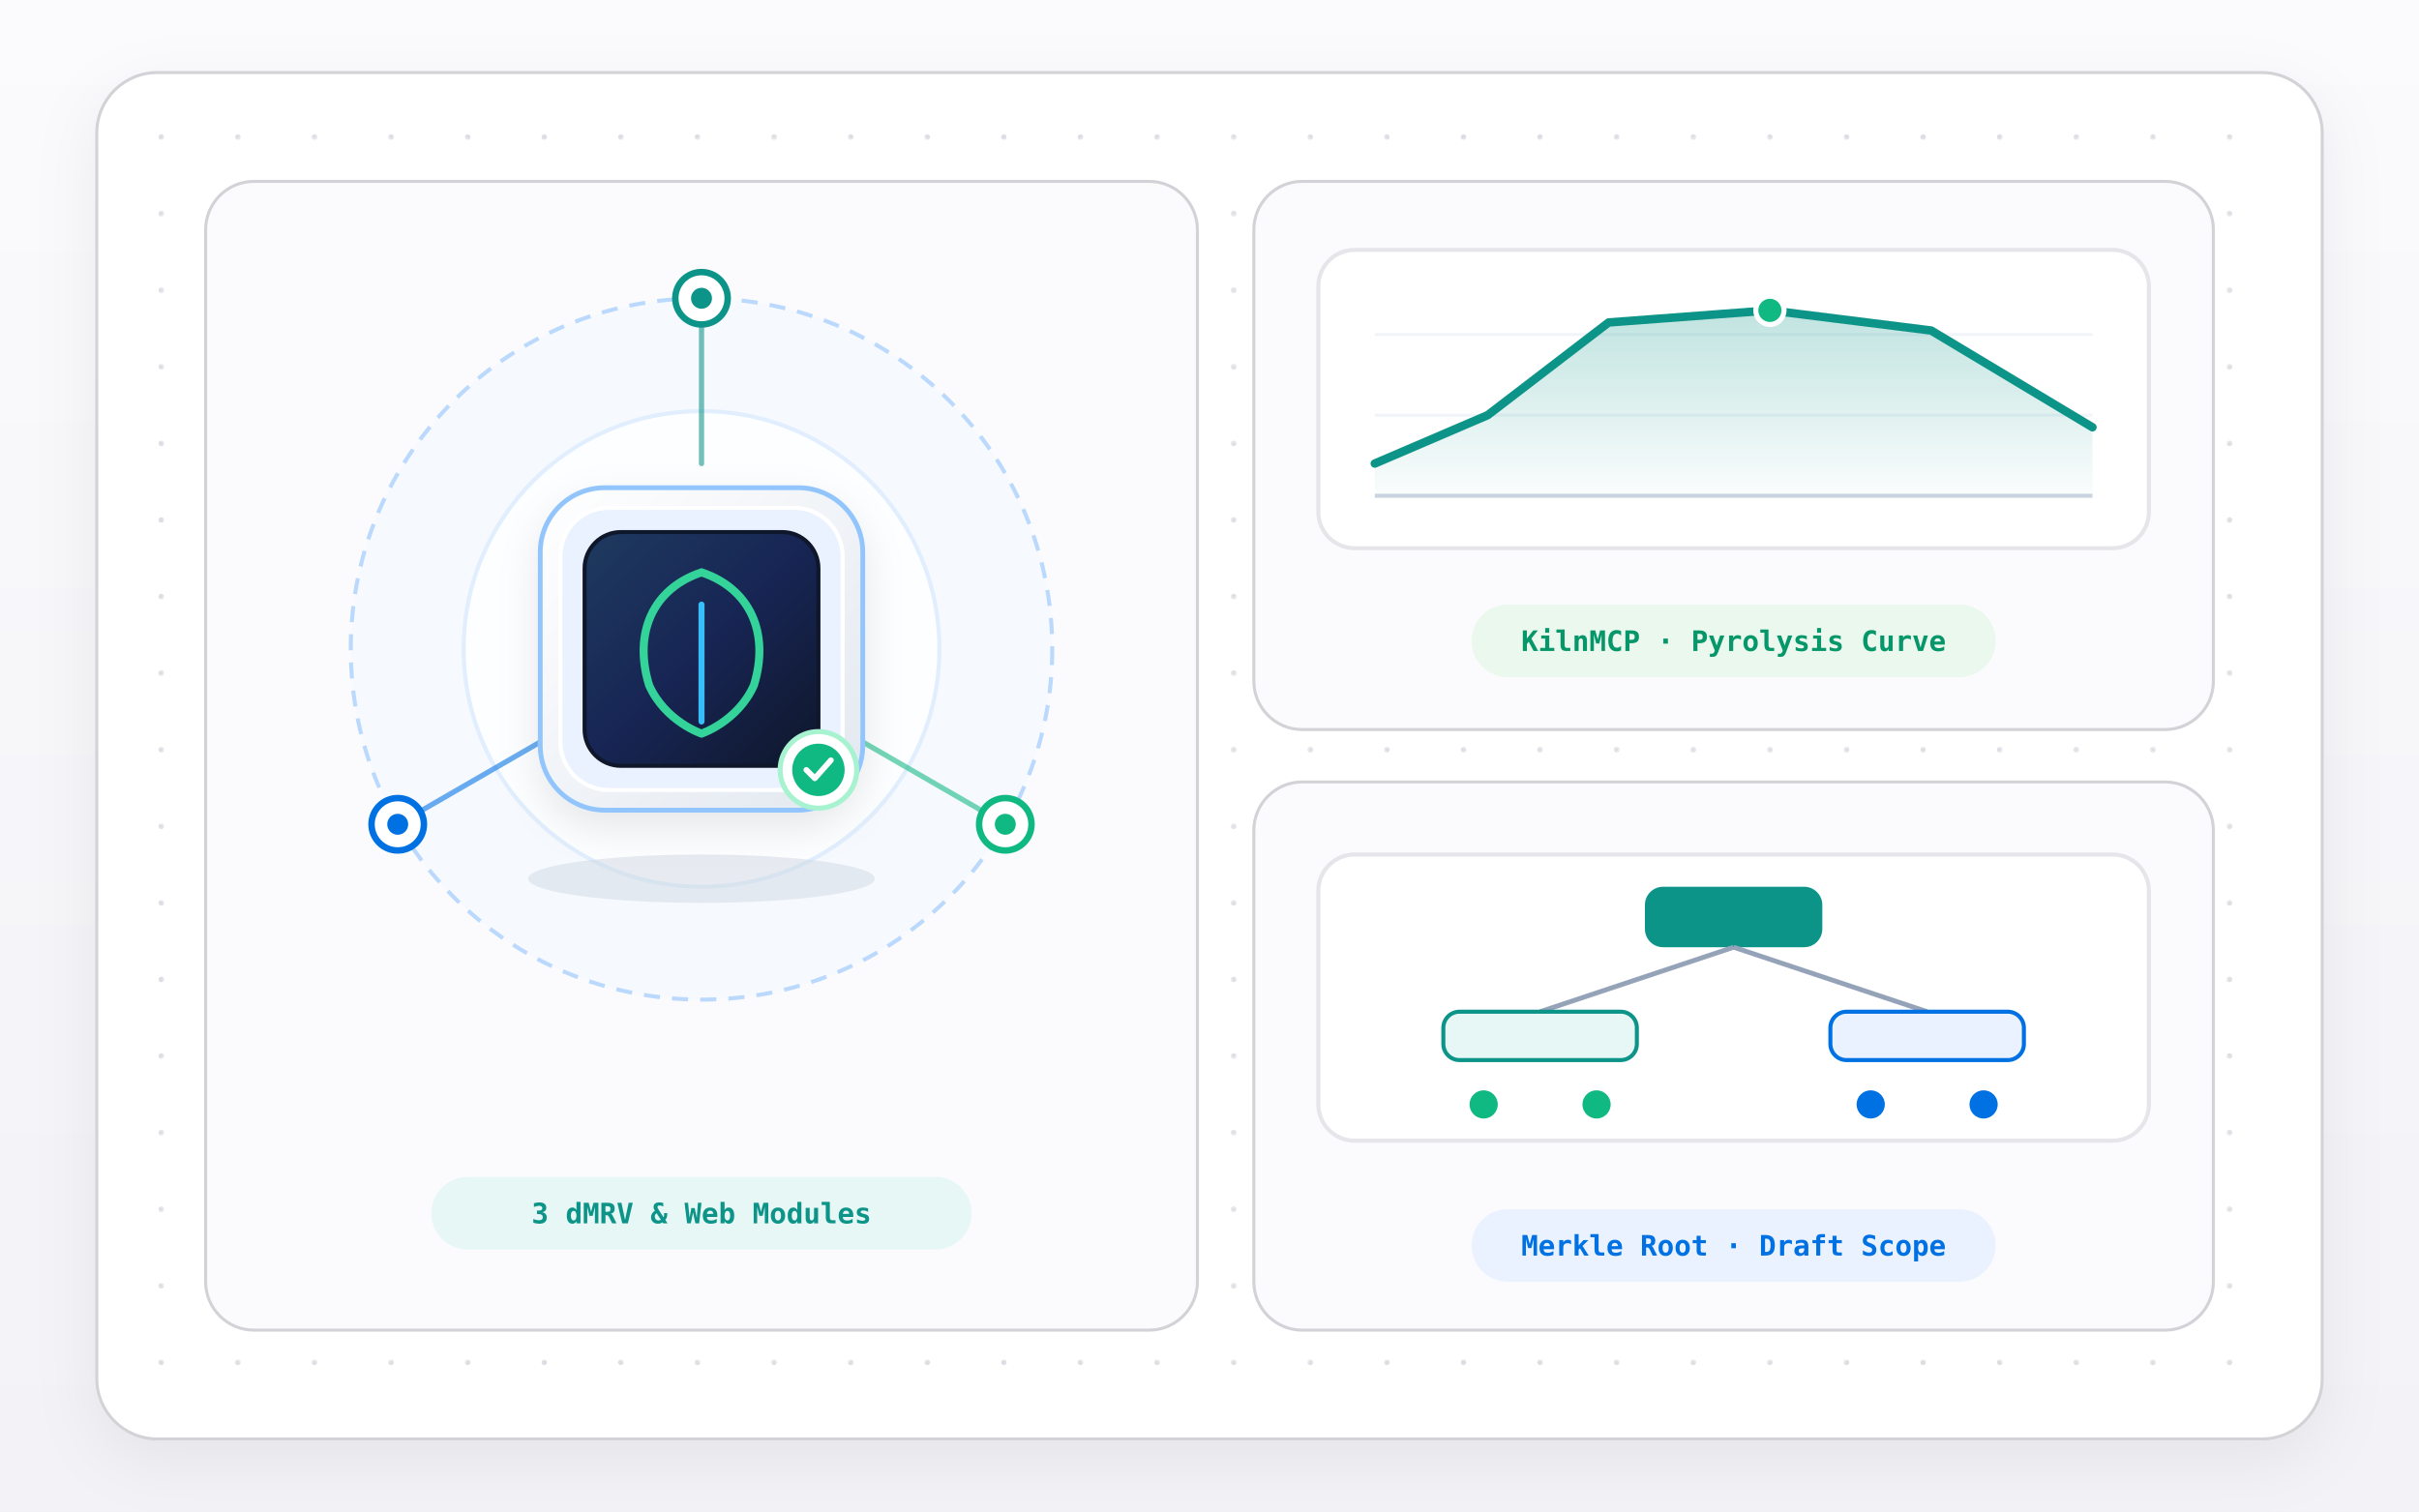
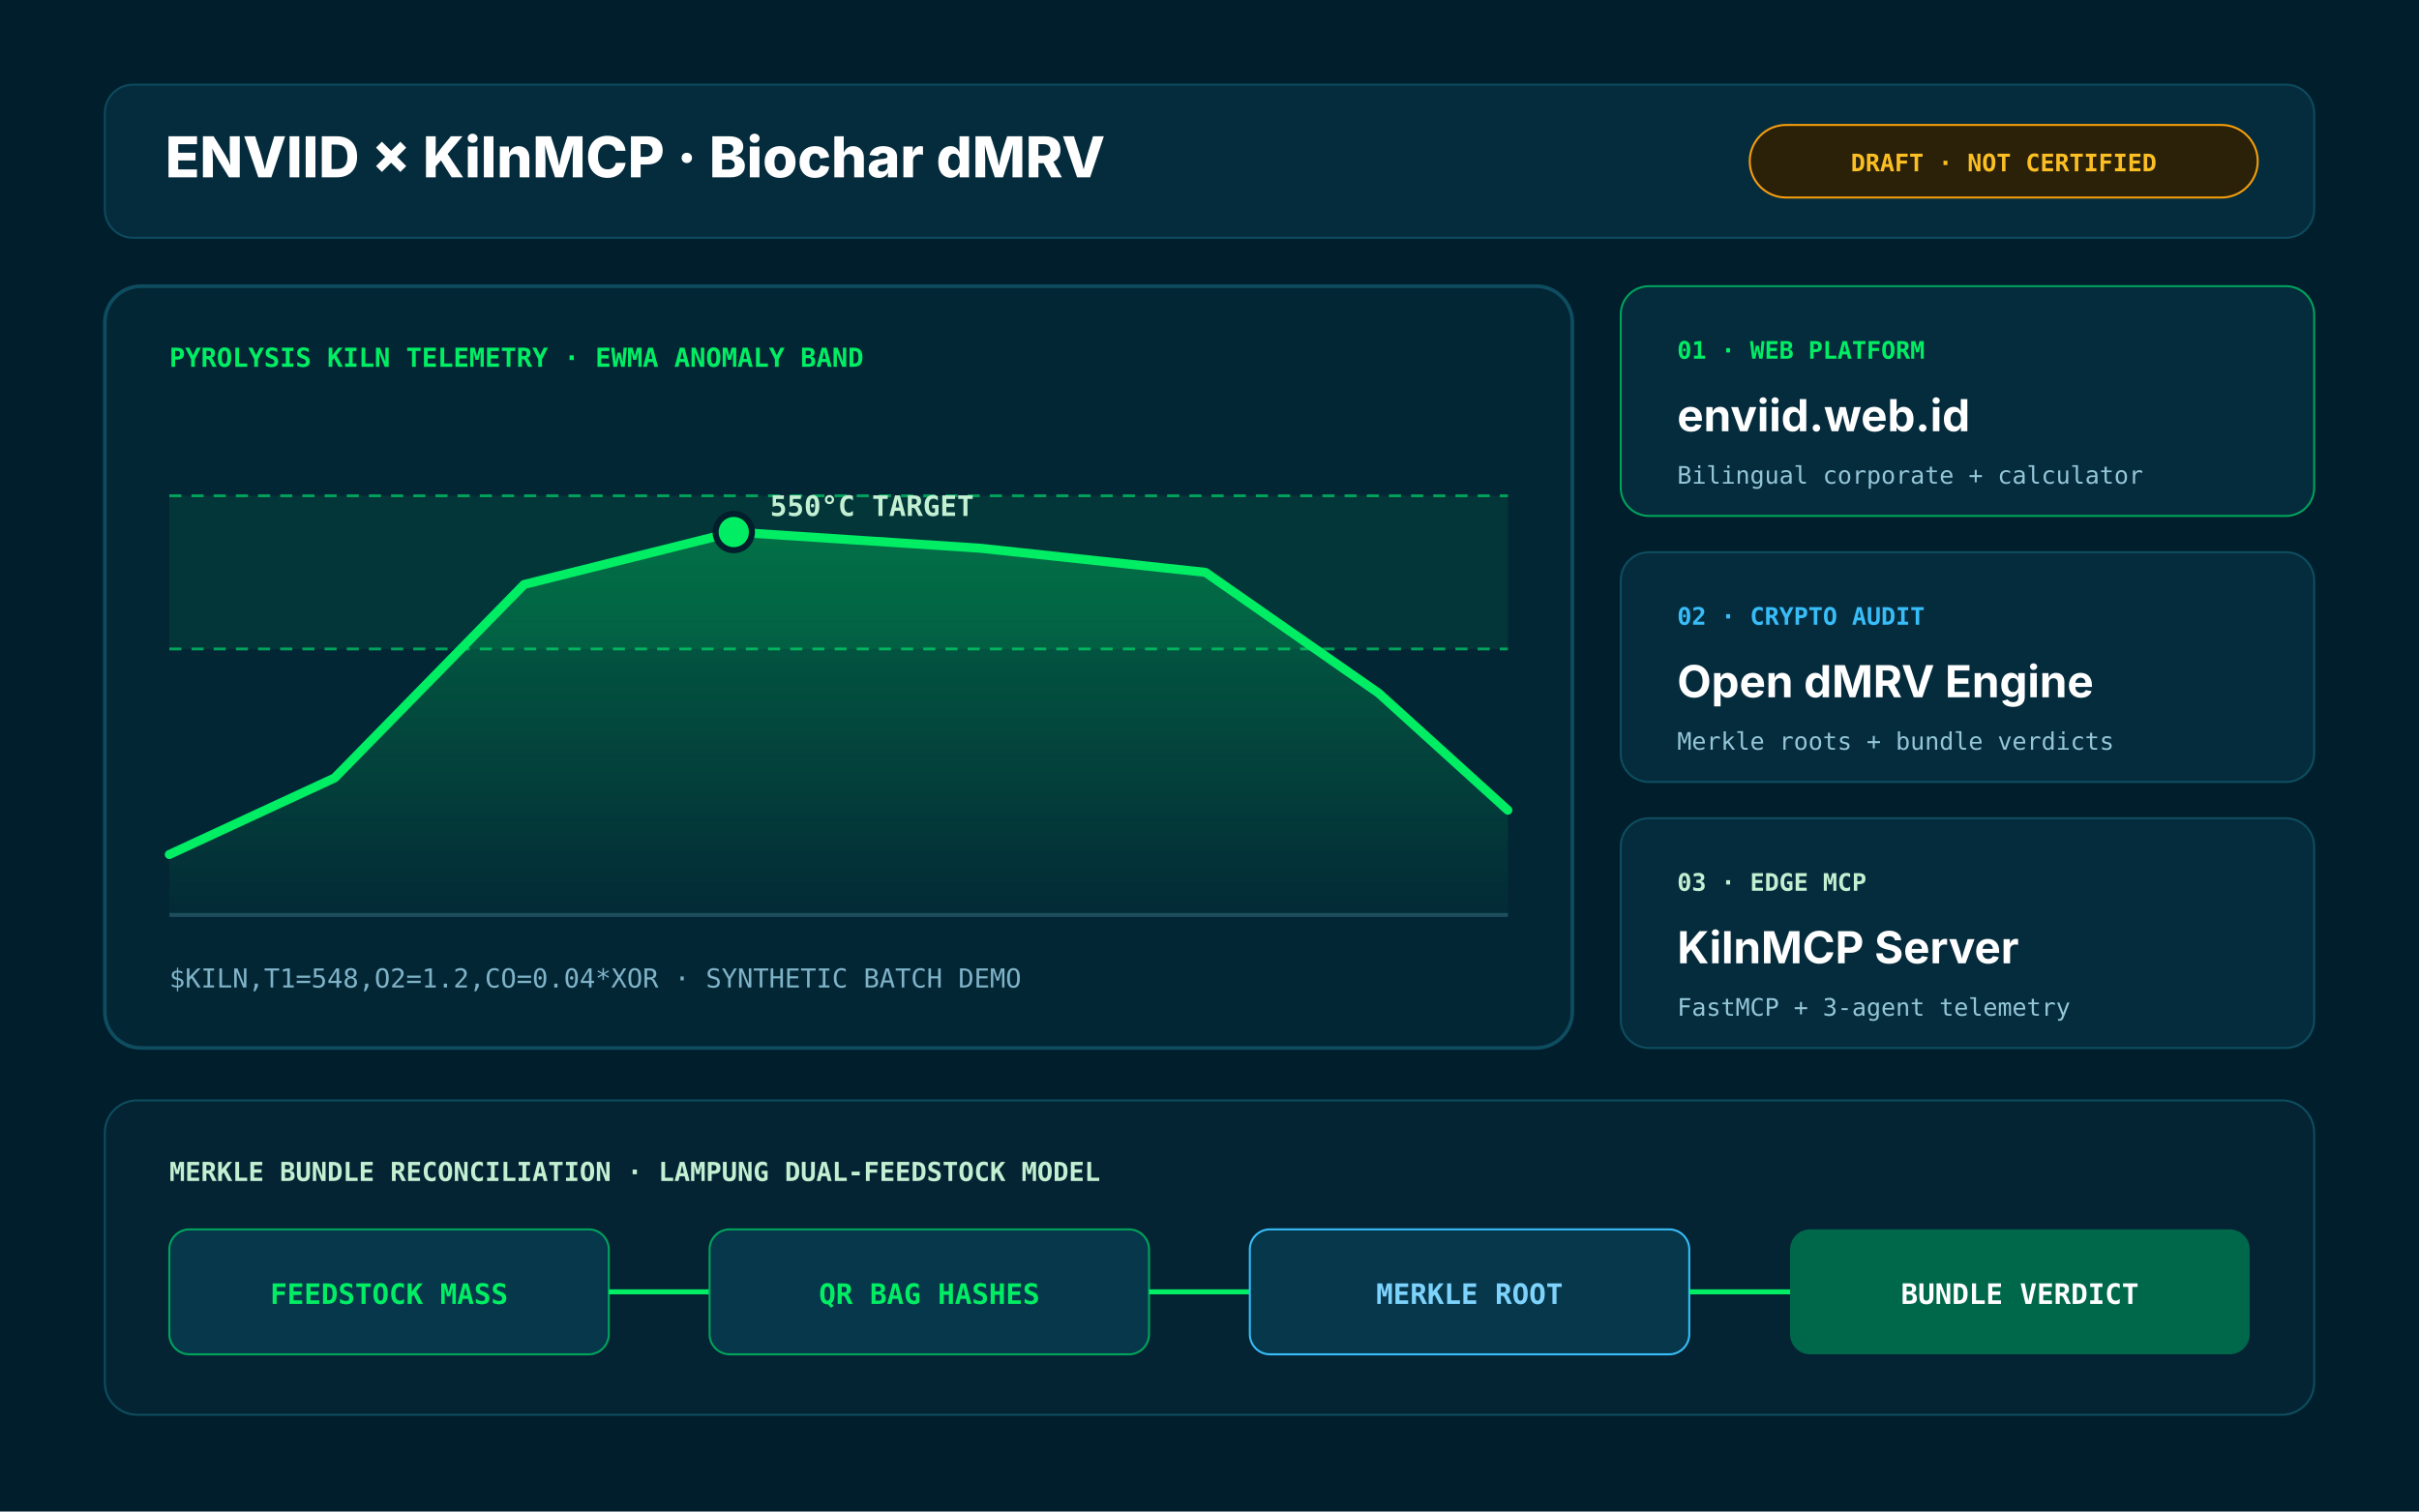
- <svg xmlns="http://www.w3.org/2000/svg" viewBox="0 0 1200 750" width="1200" height="750" role="img" aria-label="ENVIID and Biochar dMRV Stack Apple-studio 3-panel architecture">
+ <svg xmlns="http://www.w3.org/2000/svg" viewBox="0 0 1200 750" width="1200" height="750" role="img" aria-label="ENVIID and Biochar dMRV Stack deep forest pyrolysis temperature telemetry and Merkle bundle verification">
  <defs>
-     <linearGradient id="bgGradOuter" x1="0" y1="0" x2="0" y2="1">
-       <stop offset="0%" stop-color="#fbfbfd" />
-       <stop offset="100%" stop-color="#f2f2f7" />
-     </linearGradient>
-     <filter id="softShadowOuter" x="-8%" y="-8%" width="116%" height="120%">
-       <feDropShadow dx="0" dy="10" stdDeviation="16" flood-color="#000000" flood-opacity="0.06" />
-     </filter>
-     <filter id="chipShadow" x="-16%" y="-16%" width="132%" height="138%">
-       <feDropShadow dx="0" dy="8" stdDeviation="10" flood-color="#0f172a" flood-opacity="0.09" />
-     </filter>
-     <pattern id="studioDots" x="61" y="49" width="38" height="38" patternUnits="userSpaceOnUse">
-       <circle cx="19" cy="19" r="1.35" fill="#dcdce2" />
-     </pattern>
-     <clipPath id="outerCardClip">
-       <rect x="64" y="52" width="1072" height="646" rx="22" />
-     </clipPath>
-     <linearGradient id="dieDark" x1="0" y1="0" x2="1" y2="1">
-       <stop offset="0%" stop-color="#1e3a5f" />
-       <stop offset="50%" stop-color="#172554" />
-       <stop offset="100%" stop-color="#0f172a" />
-     </linearGradient>
-     <linearGradient id="subLight" x1="0" y1="0" x2="1" y2="1">
-       <stop offset="0%" stop-color="#ffffff" />
-       <stop offset="100%" stop-color="#e2e8f0" />
-     </linearGradient>
-     <linearGradient id="tealFade" x1="0" y1="0" x2="0" y2="1">
-       <stop offset="0%" stop-color="#0d9488" stop-opacity="0.26" />
-       <stop offset="100%" stop-color="#0d9488" stop-opacity="0.02" />
-     </linearGradient>
-     <linearGradient id="blueFade" x1="0" y1="0" x2="0" y2="1">
-       <stop offset="0%" stop-color="#0071e3" stop-opacity="0.24" />
-       <stop offset="100%" stop-color="#0071e3" stop-opacity="0.02" />
+     <linearGradient id="kilnFill" x1="0" y1="0" x2="0" y2="1">
+       <stop offset="0%" stop-color="#00ed64" stop-opacity="0.32" />
+       <stop offset="100%" stop-color="#00ed64" stop-opacity="0.02" />
    </linearGradient>
  </defs>
-   <rect width="1200" height="750" fill="url(#bgGradOuter)" />
-   <rect x="48" y="36" width="1104" height="678" rx="30" fill="#ffffff" stroke="#d2d2d7" stroke-width="1.5" filter="url(#softShadowOuter)" />
-   <rect x="64" y="52" width="1072" height="646" rx="22" fill="url(#studioDots)" clip-path="url(#outerCardClip)" />
-   <g transform="translate(48, 36)">
-     <rect x="54" y="54" width="492" height="570" rx="24" fill="#fbfbfd" stroke="#d2d2d7" stroke-width="1.5" />
-     <circle cx="300" cy="286" r="174" fill="#f4f8ff" opacity="0.62" stroke="#93c5fd" stroke-width="2" stroke-dasharray="8 6" />
-     <circle cx="300" cy="286" r="118" fill="#ffffff" opacity="0.78" stroke="#dbeafe" stroke-width="2" />
-     <ellipse cx="300" cy="400" rx="86" ry="12" fill="#cbd5e1" opacity="0.45" />
-     <line x1="300.0" y1="194.0" x2="300.0" y2="112.0" stroke="#0d9488" stroke-width="2.6" opacity="0.58" stroke-linecap="round" />
-     <line x1="379.7" y1="332.0" x2="450.7" y2="373.0" stroke="#10b981" stroke-width="2.6" opacity="0.58" stroke-linecap="round" />
-     <line x1="220.3" y1="332.0" x2="149.3" y2="373.0" stroke="#0071e3" stroke-width="2.6" opacity="0.58" stroke-linecap="round" />
-     <circle cx="300.0" cy="112.0" r="13" fill="#ffffff" stroke="#0d9488" stroke-width="3.2" />
-     <circle cx="300.0" cy="112.0" r="5.2" fill="#0d9488" />
-     <circle cx="450.7" cy="373.0" r="13" fill="#ffffff" stroke="#10b981" stroke-width="3.2" />
-     <circle cx="450.7" cy="373.0" r="5.2" fill="#10b981" />
-     <circle cx="149.3" cy="373.0" r="13" fill="#ffffff" stroke="#0071e3" stroke-width="3.2" />
-     <circle cx="149.3" cy="373.0" r="5.2" fill="#0071e3" />
-     <rect x="220" y="206" width="160" height="160" rx="32" fill="url(#subLight)" stroke="#93c5fd" stroke-width="2.4" filter="url(#chipShadow)" />
-     <rect x="230" y="216" width="140" height="140" rx="24" fill="#eaf2ff" stroke="#ffffff" stroke-width="2" />
-     <rect x="242" y="228" width="116" height="116" rx="18" fill="url(#dieDark)" stroke="#0f172a" stroke-width="2" />
-     <path d="M 300 248 C 324 256 334 278 326 304 C 318 322 300 328 300 328 C 300 328 282 322 274 304 C 266 278 276 256 300 248 Z" fill="none" stroke="#34d399" stroke-width="4" />
-     <line x1="300" y1="264" x2="300" y2="322" stroke="#38bdf8" stroke-width="3" stroke-linecap="round" />
-     <circle cx="358" cy="346" r="19" fill="#ffffff" stroke="#a7f3d0" stroke-width="2.5" />
-     <circle cx="358" cy="346" r="13" fill="#10b981" />
-     <path d="M 352 346 L 356.2 350.2 L 364.2 341.2" fill="none" stroke="#ffffff" stroke-width="2.8" stroke-linecap="round" stroke-linejoin="round" />
-     <rect x="166" y="548" width="268" height="36" rx="18" fill="#e6f7f5" />
-     <text x="300" y="571" text-anchor="middle" font-family="SF Mono, ui-monospace, monospace" font-size="14" font-weight="700" fill="#0d9488">3 dMRV &amp; Web Modules</text>
-     <rect x="574" y="54" width="476" height="272" rx="24" fill="#fbfbfd" stroke="#d2d2d7" stroke-width="1.5" />
-     <rect x="606" y="88" width="412" height="148" rx="18" fill="#ffffff" stroke="#e5e5ea" stroke-width="2" />
-     <line x1="634" y1="130" x2="990" y2="130" stroke="#f1f5f9" stroke-width="1.5" />
-     <line x1="634" y1="170" x2="990" y2="170" stroke="#f1f5f9" stroke-width="1.5" />
-     <line x1="634" y1="210" x2="990" y2="210" stroke="#cbd5e1" stroke-width="2" />
-     <polygon points="634,210 634,194 690,170 750,124 830,118 910,128 990,176 990,210" fill="url(#tealFade)" />
-     <polyline points="634,194 690,170 750,124 830,118 910,128 990,176" fill="none" stroke="#0d9488" stroke-width="4.2" stroke-linecap="round" stroke-linejoin="round" />
-     <circle cx="830" cy="118" r="7" fill="#10b981" stroke="#ffffff" stroke-width="2.5" />
-     <rect x="682" y="264" width="260" height="36" rx="18" fill="#eaf8ee" />
-     <text x="812" y="287" text-anchor="middle" font-family="SF Mono, ui-monospace, monospace" font-size="14" font-weight="700" fill="#059669">KilnMCP · Pyrolysis Curve</text>
-     <rect x="574" y="352" width="476" height="272" rx="24" fill="#fbfbfd" stroke="#d2d2d7" stroke-width="1.5" />
-     <rect x="606" y="388" width="412" height="142" rx="18" fill="#ffffff" stroke="#e5e5ea" stroke-width="2" />
-     <rect x="768" y="404" width="88" height="30" rx="9" fill="#0d9488" />
-     <line x1="812" y1="434" x2="716" y2="466" stroke="#94a3b8" stroke-width="2.4" />
-     <line x1="812" y1="434" x2="908" y2="466" stroke="#94a3b8" stroke-width="2.4" />
-     <rect x="668" y="466" width="96" height="24" rx="8" fill="#e6f7f5" stroke="#0d9488" stroke-width="2" />
-     <rect x="860" y="466" width="96" height="24" rx="8" fill="#eaf2ff" stroke="#0071e3" stroke-width="2" />
-     <circle cx="688" cy="512" r="7" fill="#10b981" />
-     <circle cx="744" cy="512" r="7" fill="#10b981" />
-     <circle cx="880" cy="512" r="7" fill="#0071e3" />
-     <circle cx="936" cy="512" r="7" fill="#0071e3" />
-     <rect x="682" y="564" width="260" height="36" rx="18" fill="#eaf2ff" />
-     <text x="812" y="587" text-anchor="middle" font-family="SF Mono, ui-monospace, monospace" font-size="14" font-weight="700" fill="#0071e3">Merkle Root · Draft Scope</text>
-   </g>
+   <rect width="1200" height="750" fill="#001e2b" />
+   <rect x="52" y="42" width="1096" height="76" rx="14" fill="#052c3d" stroke="#0d4a5e" />
+   <text x="82" y="88" font-family="-apple-system, BlinkMacSystemFont, 'SF Pro Display', 'Segoe UI', system-ui, sans-serif" font-size="28" font-weight="800" fill="#ffffff">ENVIID × KilnMCP · Biochar dMRV</text>
+   <rect x="868" y="62" width="252" height="36" rx="18" fill="#2b2109" stroke="#f59e0b" />
+   <text x="994" y="85" text-anchor="middle" font-family="'SF Mono', 'JetBrains Mono', ui-monospace, Menlo, monospace" font-size="12" font-weight="700" fill="#fbbf24">DRAFT · NOT CERTIFIED</text>
+   <rect x="52" y="142" width="728" height="378" rx="18" fill="#032635" stroke="#0e4d60" stroke-width="1.8" />
+   <text x="84" y="182" font-family="'SF Mono', 'JetBrains Mono', ui-monospace, Menlo, monospace" font-size="13" font-weight="700" fill="#00ed64">PYROLYSIS KILN TELEMETRY · EWMA ANOMALY BAND</text>
+   <rect x="84" y="246" width="664" height="76" fill="#00ed64" opacity="0.08" />
+   <line x1="84" y1="246" x2="748" y2="246" stroke="#00a35c" stroke-width="1.4" stroke-dasharray="6 5" />
+   <line x1="84" y1="322" x2="748" y2="322" stroke="#00a35c" stroke-width="1.4" stroke-dasharray="6 5" />
+   <line x1="84" y1="454" x2="748" y2="454" stroke="#1e4c5c" stroke-width="2" />
+   <polygon points="84,454 84,424 166,386 260,290 364,264 486,272 598,284 684,344 748,402 748,454" fill="url(#kilnFill)" />
+   <polyline points="84,424 166,386 260,290 364,264 486,272 598,284 684,344 748,402" fill="none" stroke="#00ed64" stroke-width="4.5" stroke-linecap="round" stroke-linejoin="round" />
+   <circle cx="364" cy="264" r="9" fill="#00ed64" stroke="#001e2b" stroke-width="3" />
+   <text x="382" y="256" font-family="'SF Mono', 'JetBrains Mono', ui-monospace, Menlo, monospace" font-size="14" font-weight="700" fill="#c3f0d2">550°C TARGET</text>
+   <text x="84" y="490" font-family="'SF Mono', 'JetBrains Mono', ui-monospace, Menlo, monospace" font-size="13" fill="#7fb3c8">$KILN,T1=548,O2=1.2,CO=0.04*XOR  ·  SYNTHETIC BATCH DEMO</text>
+   <rect x="804" y="142" width="344" height="114" rx="14" fill="#052c3d" stroke="#00a35c" />
+   <text x="832" y="178" font-family="'SF Mono', 'JetBrains Mono', ui-monospace, Menlo, monospace" font-size="12" font-weight="700" fill="#00ed64">01 · WEB PLATFORM</text>
+   <text x="832" y="214" font-family="-apple-system, BlinkMacSystemFont, 'SF Pro Display', 'Segoe UI', system-ui, sans-serif" font-size="22" font-weight="700" fill="#ffffff">enviid.web.id</text>
+   <text x="832" y="240" font-family="'SF Mono', 'JetBrains Mono', ui-monospace, Menlo, monospace" font-size="12" fill="#94c6d8">Bilingual corporate + calculator</text>
+   <rect x="804" y="274" width="344" height="114" rx="14" fill="#052c3d" stroke="#0e4d60" />
+   <text x="832" y="310" font-family="'SF Mono', 'JetBrains Mono', ui-monospace, Menlo, monospace" font-size="12" font-weight="700" fill="#38bdf8">02 · CRYPTO AUDIT</text>
+   <text x="832" y="346" font-family="-apple-system, BlinkMacSystemFont, 'SF Pro Display', 'Segoe UI', system-ui, sans-serif" font-size="22" font-weight="700" fill="#ffffff">Open dMRV Engine</text>
+   <text x="832" y="372" font-family="'SF Mono', 'JetBrains Mono', ui-monospace, Menlo, monospace" font-size="12" fill="#94c6d8">Merkle roots + bundle verdicts</text>
+   <rect x="804" y="406" width="344" height="114" rx="14" fill="#052c3d" stroke="#0e4d60" />
+   <text x="832" y="442" font-family="'SF Mono', 'JetBrains Mono', ui-monospace, Menlo, monospace" font-size="12" font-weight="700" fill="#c3f0d2">03 · EDGE MCP</text>
+   <text x="832" y="478" font-family="-apple-system, BlinkMacSystemFont, 'SF Pro Display', 'Segoe UI', system-ui, sans-serif" font-size="22" font-weight="700" fill="#ffffff">KilnMCP Server</text>
+   <text x="832" y="504" font-family="'SF Mono', 'JetBrains Mono', ui-monospace, Menlo, monospace" font-size="12" fill="#94c6d8">FastMCP + 3-agent telemetry</text>
+   <rect x="52" y="546" width="1096" height="156" rx="16" fill="#042433" stroke="#0e4d60" />
+   <text x="84" y="586" font-family="'SF Mono', 'JetBrains Mono', ui-monospace, Menlo, monospace" font-size="13" font-weight="700" fill="#c3f0d2">MERKLE BUNDLE RECONCILIATION · LAMPUNG DUAL-FEEDSTOCK MODEL</text>
+   <rect x="84" y="610" width="218" height="62" rx="10" fill="#06374b" stroke="#00a35c" />
+   <text x="193" y="647" text-anchor="middle" font-family="'SF Mono', 'JetBrains Mono', ui-monospace, Menlo, monospace" font-size="14" font-weight="700" fill="#00ed64">FEEDSTOCK MASS</text>
+   <line x1="302" y1="641" x2="352" y2="641" stroke="#00ed64" stroke-width="2.5" />
+   <rect x="352" y="610" width="218" height="62" rx="10" fill="#06374b" stroke="#00a35c" />
+   <text x="461" y="647" text-anchor="middle" font-family="'SF Mono', 'JetBrains Mono', ui-monospace, Menlo, monospace" font-size="14" font-weight="700" fill="#00ed64">QR BAG HASHES</text>
+   <line x1="570" y1="641" x2="620" y2="641" stroke="#00ed64" stroke-width="2.5" />
+   <rect x="620" y="610" width="218" height="62" rx="10" fill="#06374b" stroke="#38bdf8" />
+   <text x="729" y="647" text-anchor="middle" font-family="'SF Mono', 'JetBrains Mono', ui-monospace, Menlo, monospace" font-size="14" font-weight="700" fill="#7dd3fc">MERKLE ROOT</text>
+   <line x1="838" y1="641" x2="888" y2="641" stroke="#00ed64" stroke-width="2.5" />
+   <rect x="888" y="610" width="228" height="62" rx="10" fill="#00684a" />
+   <text x="1002" y="647" text-anchor="middle" font-family="'SF Mono', 'JetBrains Mono', ui-monospace, Menlo, monospace" font-size="14" font-weight="700" fill="#ffffff">BUNDLE VERDICT</text>
</svg>
